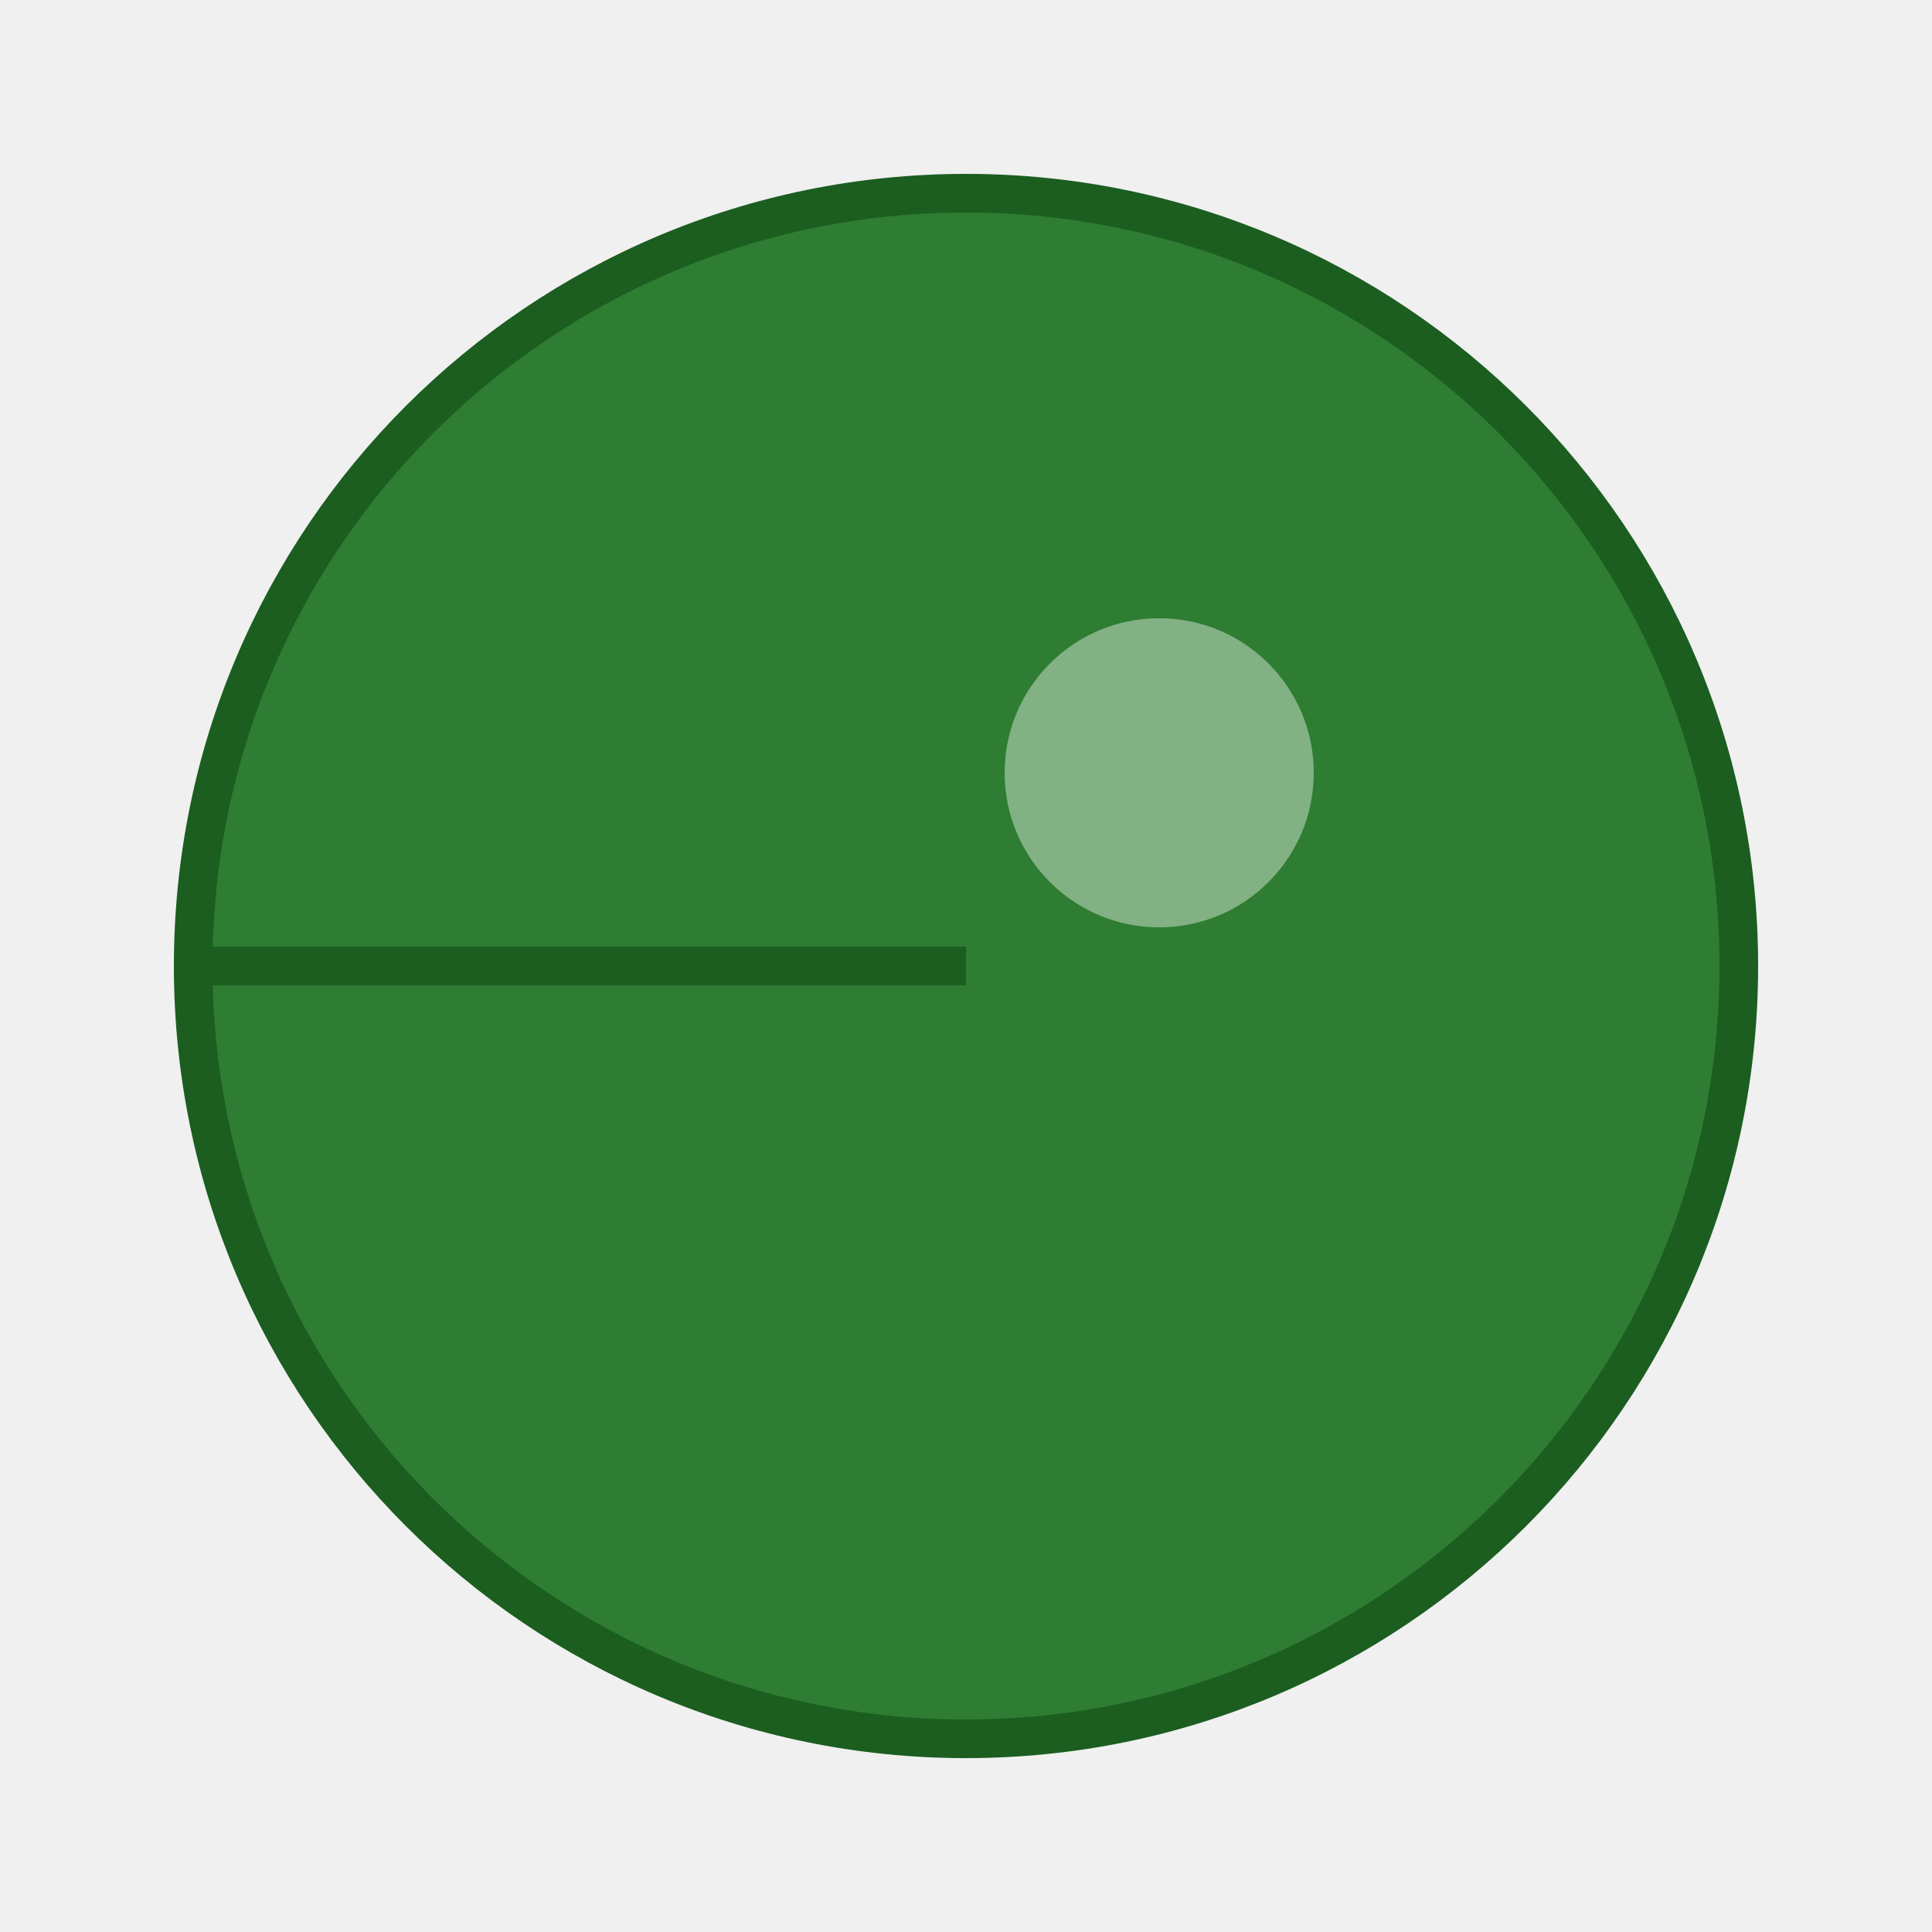
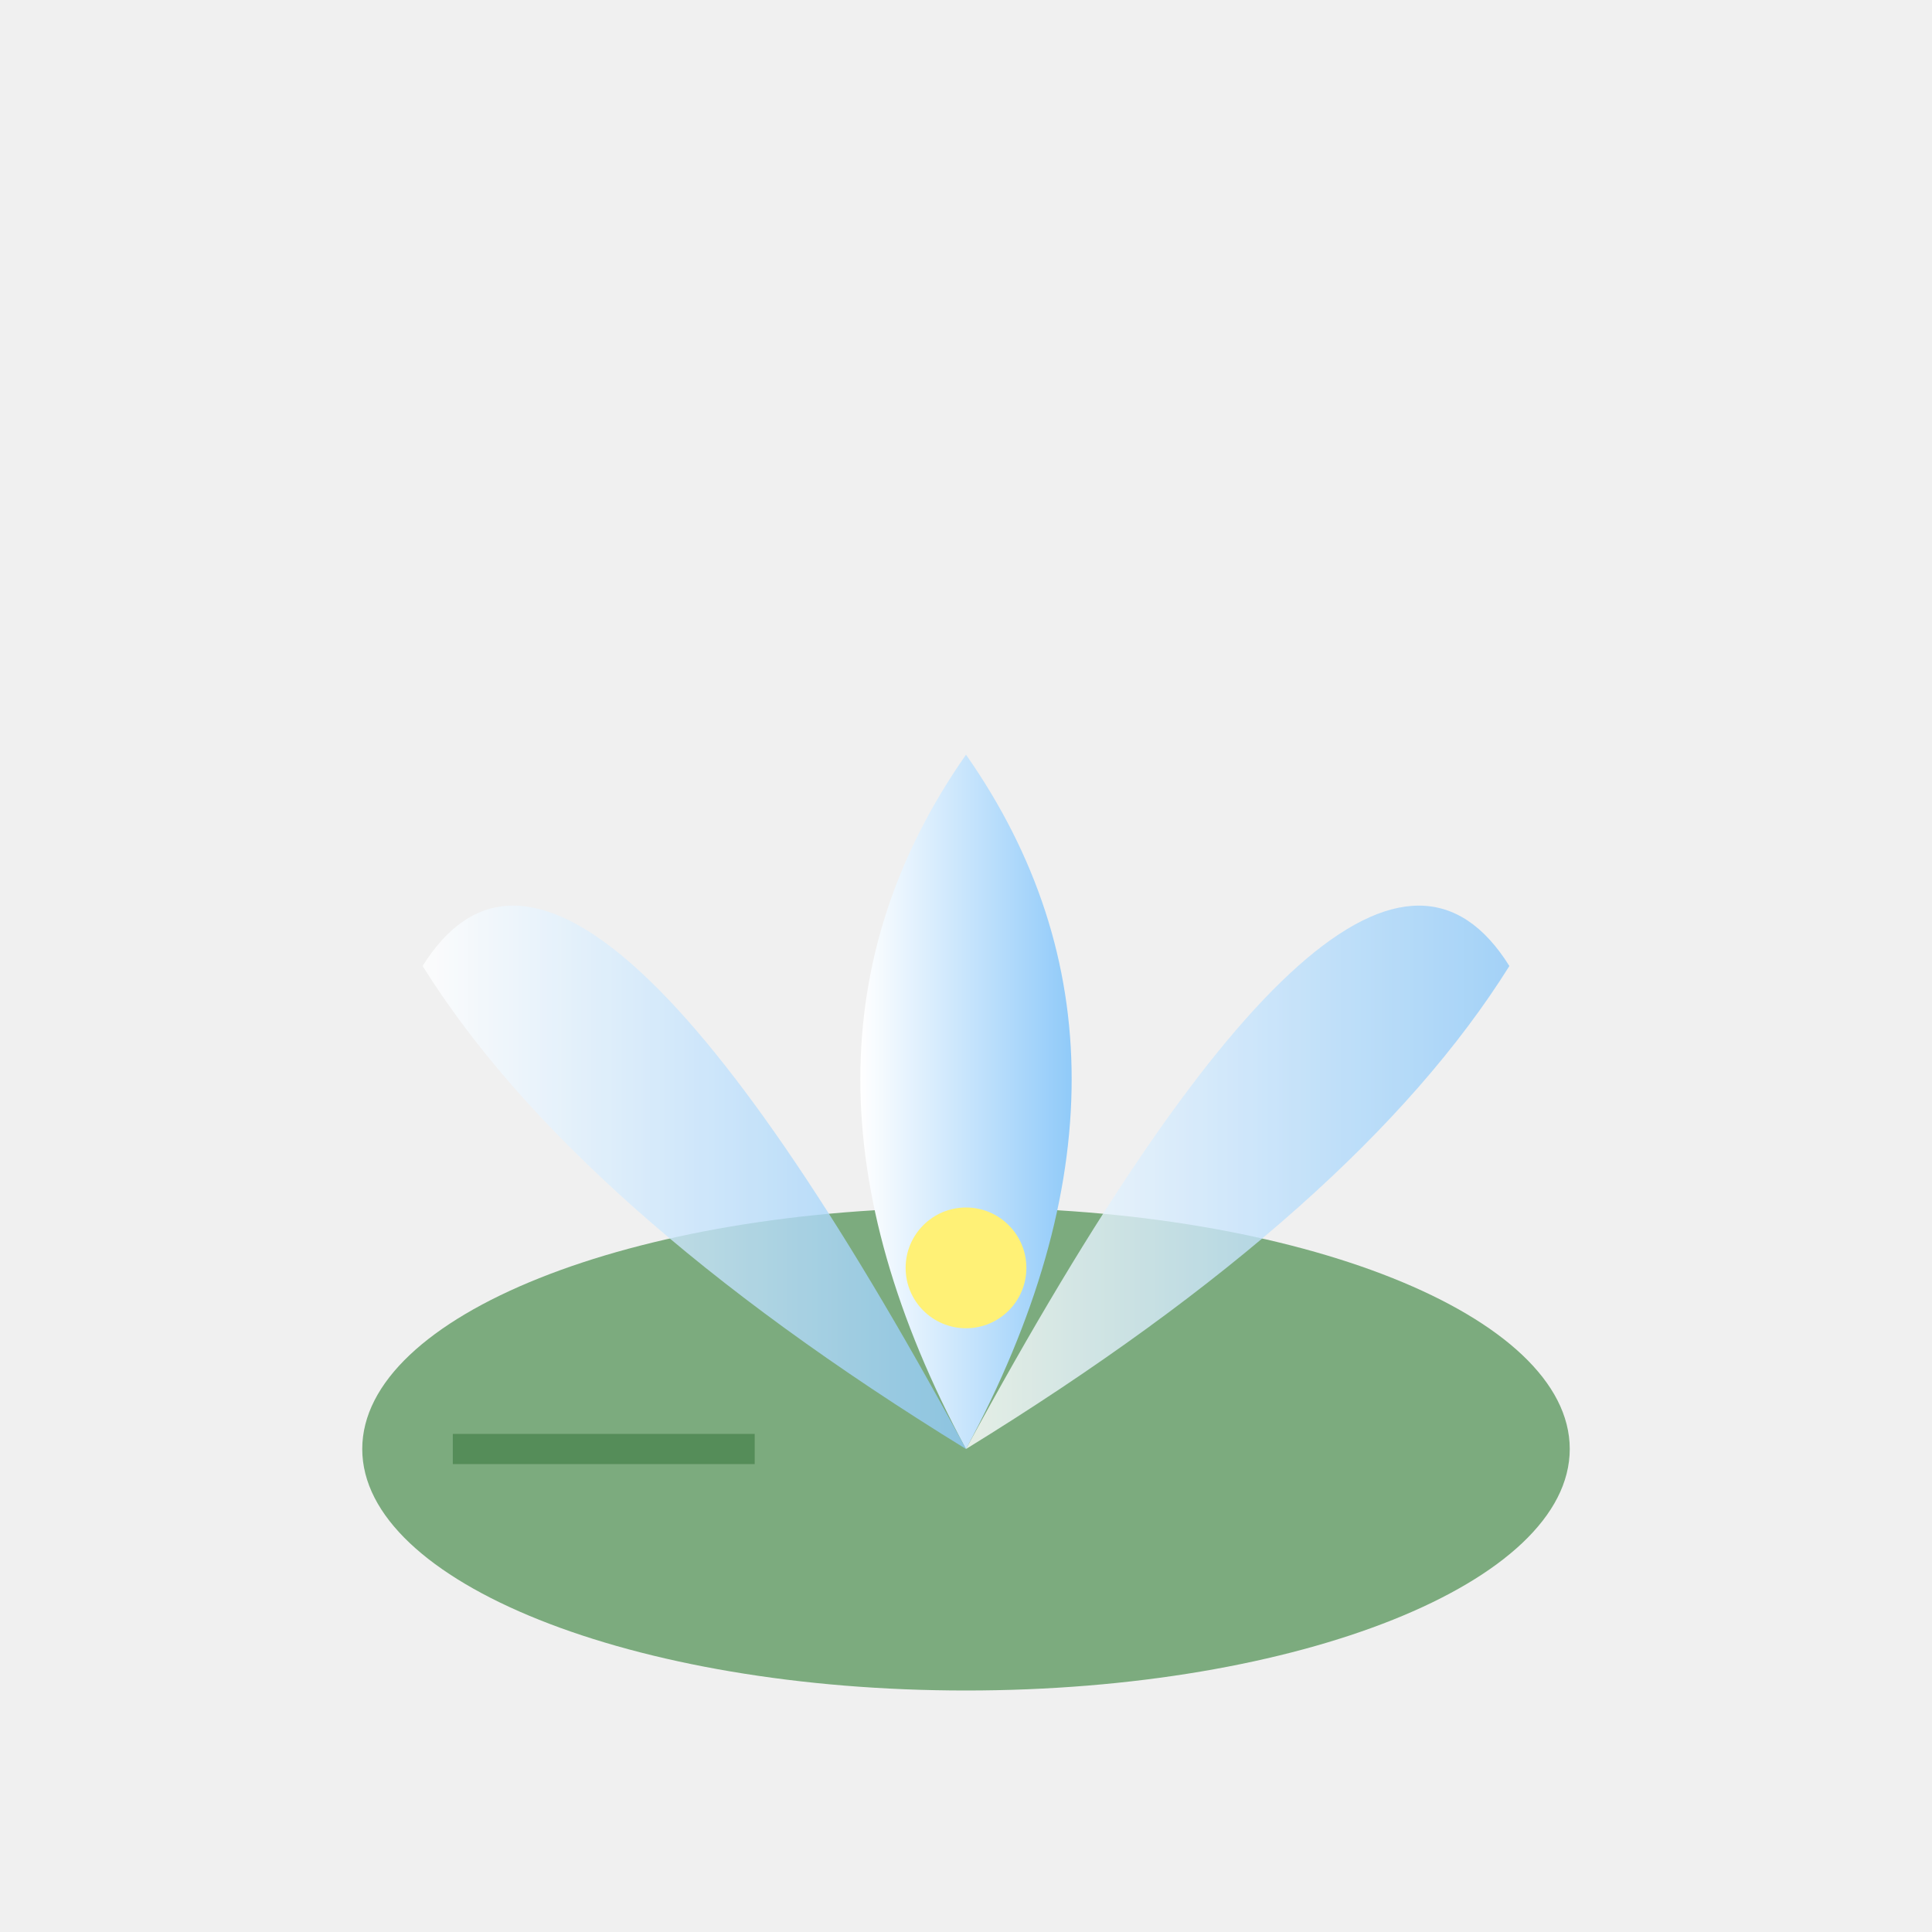
- <svg xmlns="http://www.w3.org/2000/svg" viewBox="0 0 100 100">
-   <path d="M50 50 m-40 0 a40 40 0 1 0 80 0 a40 40 0 1 0 -80 0 Z M50 50 L10 50" fill="#2e7d32" stroke="#1b5e20" stroke-width="2" />
-   <circle cx="60" cy="40" r="8" fill="#fff" opacity="0.4" />
+ <svg xmlns="http://www.w3.org/2000/svg" viewBox="0 0 64 64">
+   <defs>
+     <linearGradient id="petal-grad" cx="50%" cy="50%" r="50%">
+       <stop offset="0%" style="stop-color:#ffffff;stop-opacity:1" />
+       <stop offset="100%" style="stop-color:#90caf9;stop-opacity:1" />
+     </linearGradient>
+   </defs>
+   <ellipse cx="32" cy="48" rx="20" ry="8" fill="#2e7d32" opacity="0.6" />
+   <path d="M25 48 L15 48" stroke="#1b5e20" stroke-width="1" opacity="0.4" />
+   <path d="M32 48 Q25 35 32 25 Q39 35 32 48" fill="url(#petal-grad)" />
+   <path d="M32 48 Q45 40 50 32 Q45 24 32 48" fill="url(#petal-grad)" opacity="0.8" />
+   <path d="M32 48 Q19 40 14 32 Q19 24 32 48" fill="url(#petal-grad)" opacity="0.8" />
+   <circle cx="32" cy="42" r="2" fill="#fff176" />
</svg>
